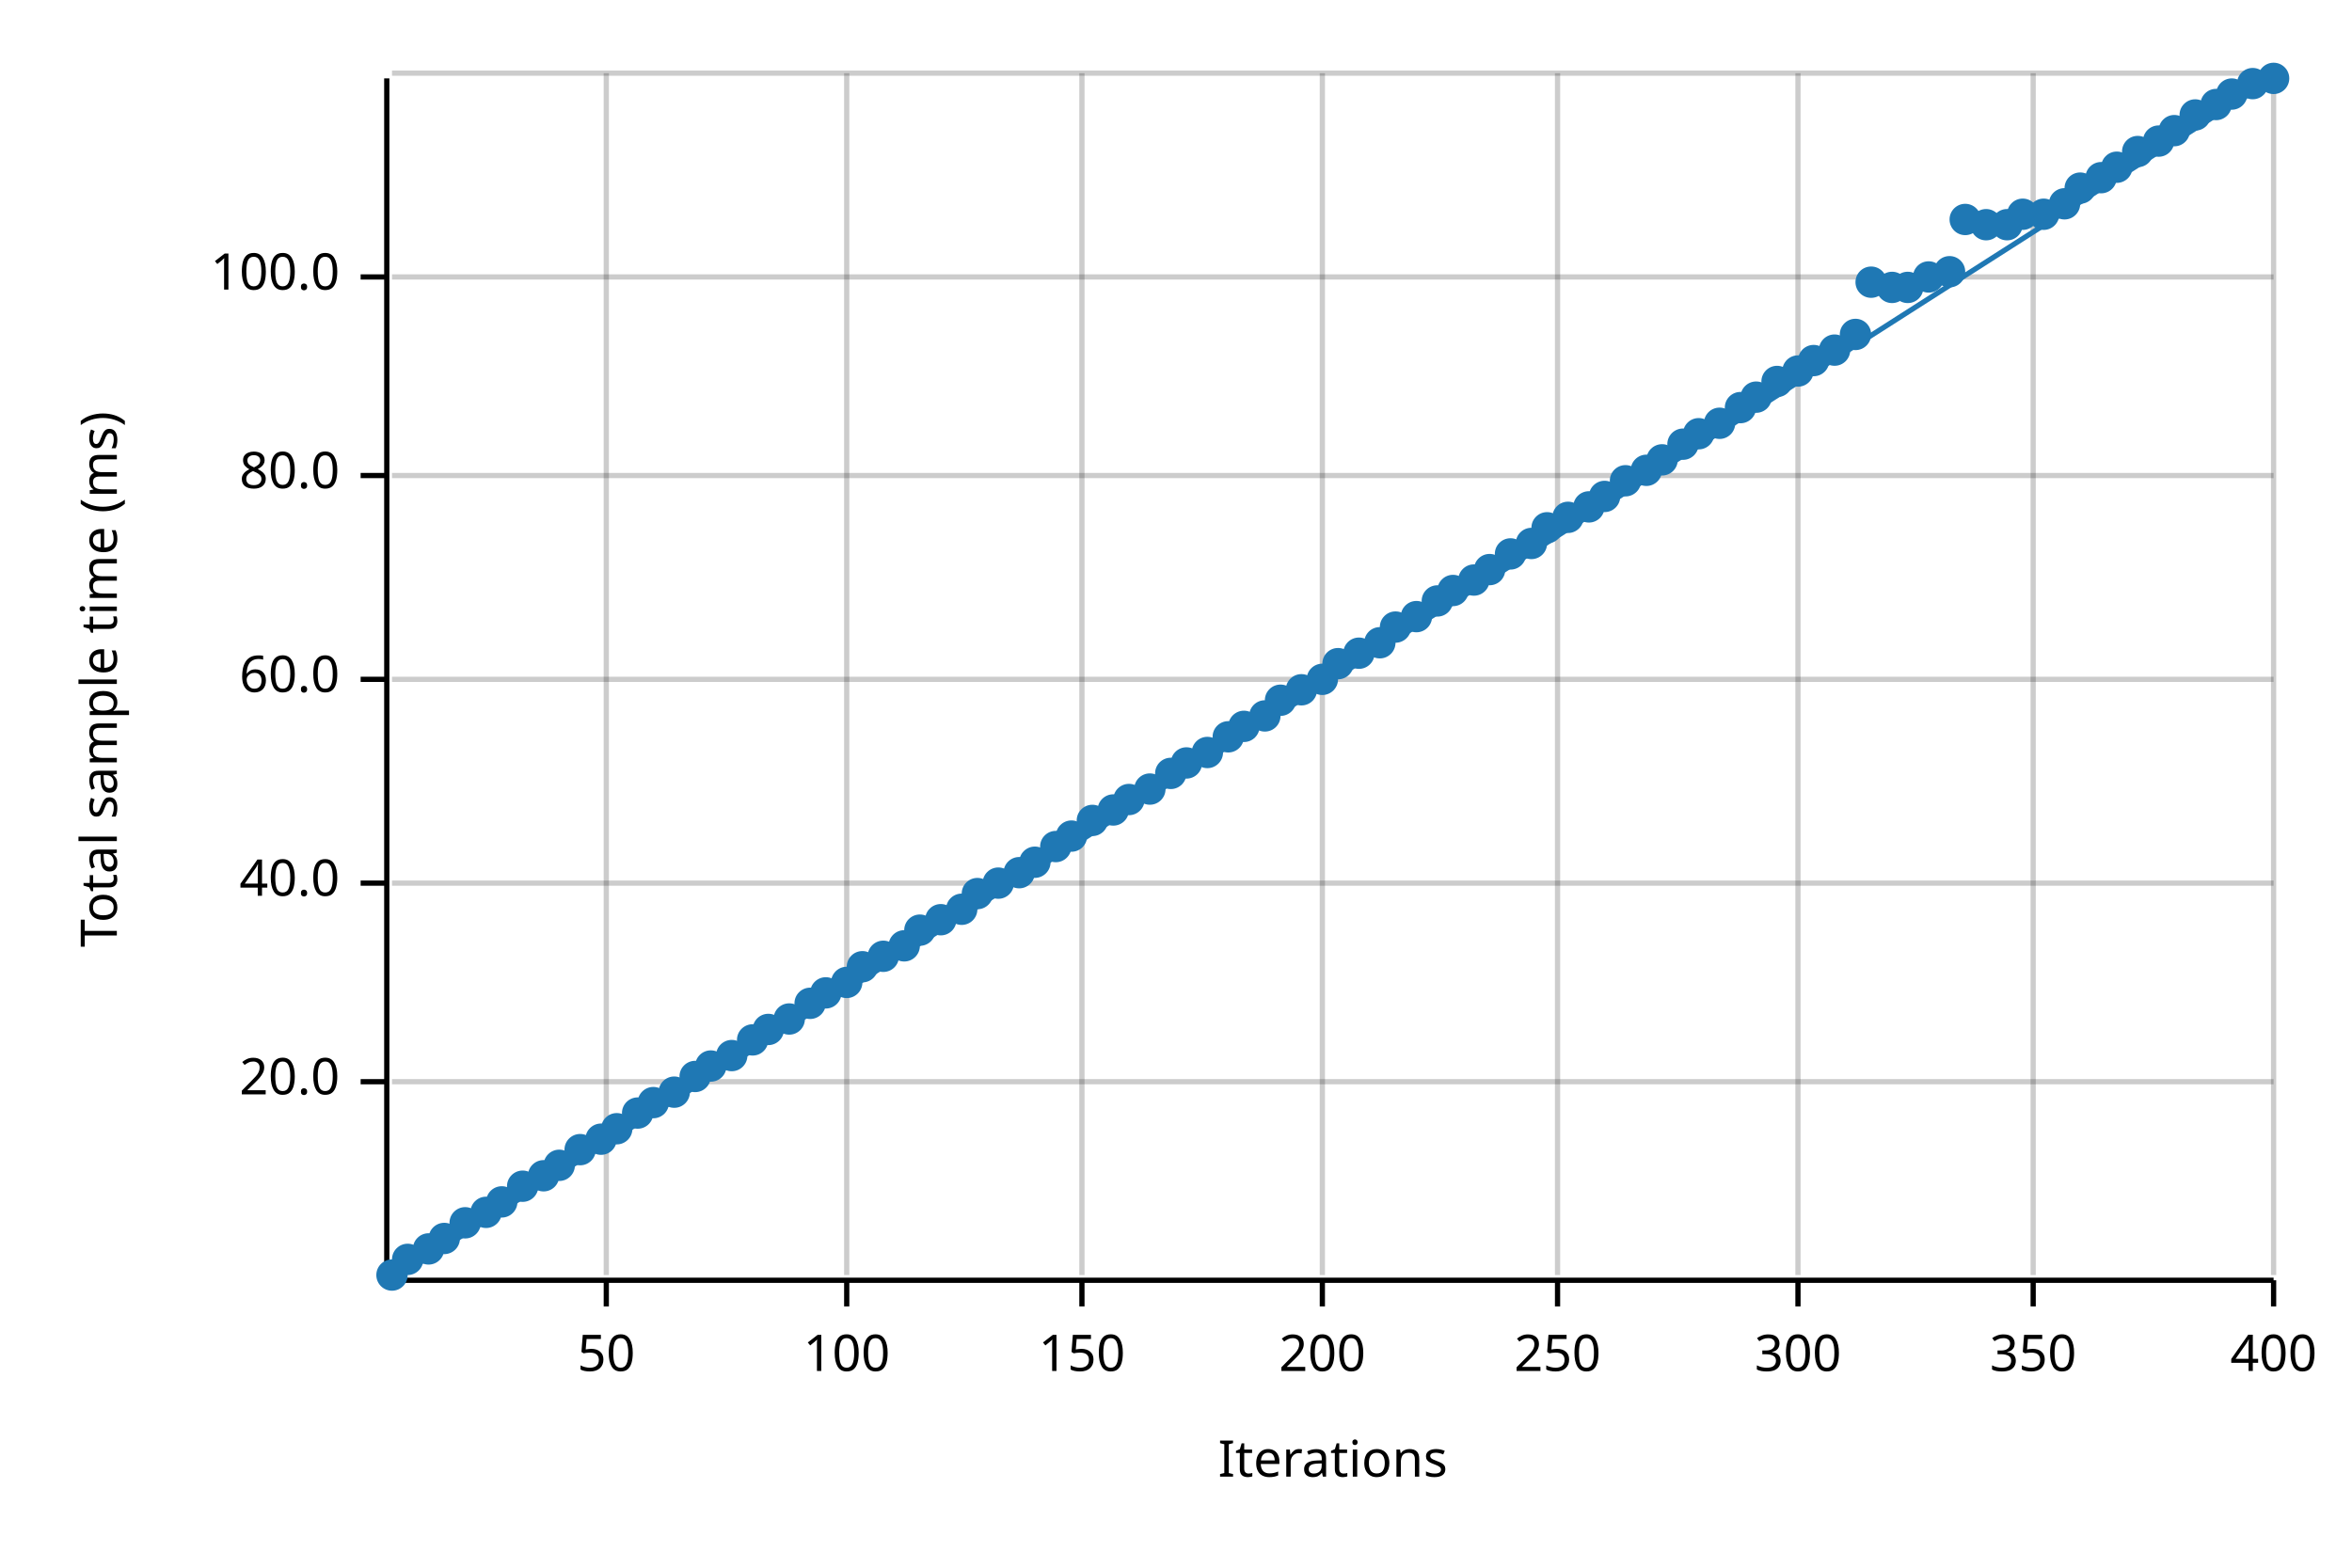
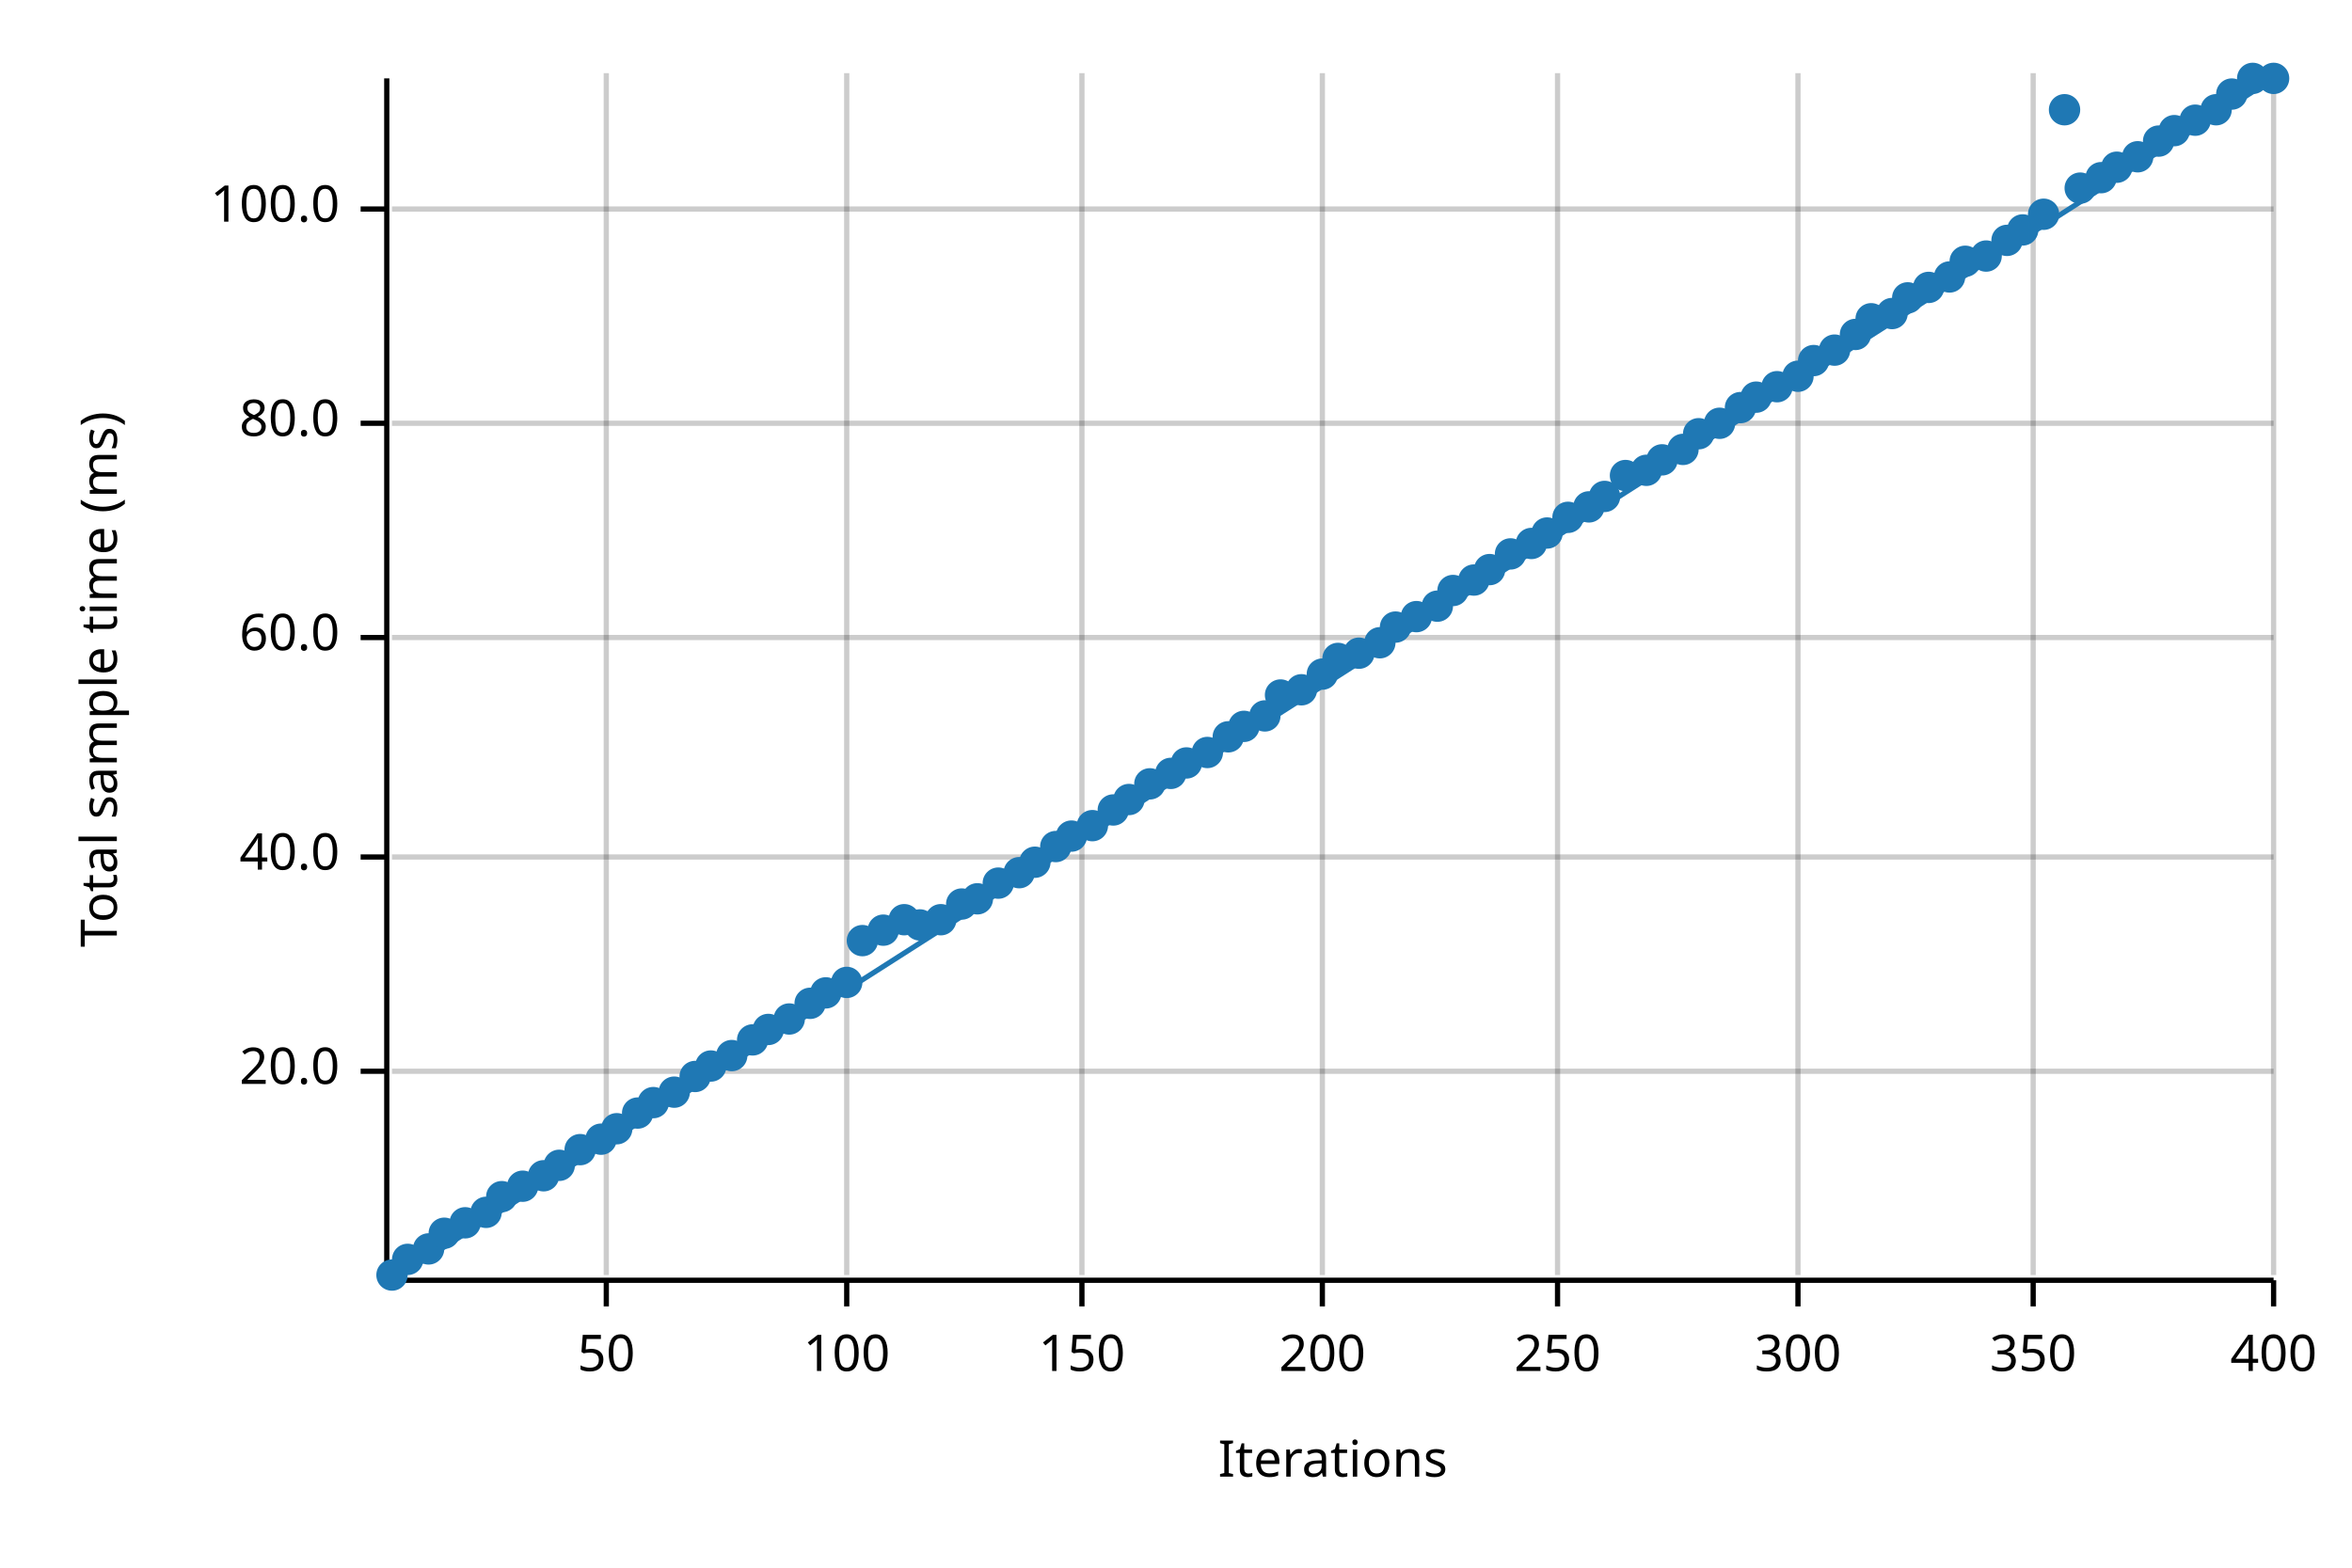
<svg xmlns="http://www.w3.org/2000/svg" width="450" height="300">
  <text x="15" y="130" dy="0.76em" text-anchor="middle" font-family="sans-serif" font-size="9.677" opacity="1" fill="#000000" transform="rotate(270, 15, 130)">
Total sample time (ms)
</text>
  <text x="255" y="285" dy="-0.5ex" text-anchor="middle" font-family="sans-serif" font-size="9.677" opacity="1" fill="#000000">
Iterations
</text>
  <line opacity="0.2" stroke="#000000" stroke-width="1" x1="116" y1="244" x2="116" y2="14" />
  <line opacity="0.2" stroke="#000000" stroke-width="1" x1="162" y1="244" x2="162" y2="14" />
  <line opacity="0.2" stroke="#000000" stroke-width="1" x1="207" y1="244" x2="207" y2="14" />
  <line opacity="0.2" stroke="#000000" stroke-width="1" x1="253" y1="244" x2="253" y2="14" />
  <line opacity="0.2" stroke="#000000" stroke-width="1" x1="298" y1="244" x2="298" y2="14" />
  <line opacity="0.2" stroke="#000000" stroke-width="1" x1="344" y1="244" x2="344" y2="14" />
  <line opacity="0.2" stroke="#000000" stroke-width="1" x1="389" y1="244" x2="389" y2="14" />
  <line opacity="0.2" stroke="#000000" stroke-width="1" x1="435" y1="244" x2="435" y2="14" />
-   <line opacity="0.2" stroke="#000000" stroke-width="1" x1="75" y1="207" x2="435" y2="207" />
-   <line opacity="0.2" stroke="#000000" stroke-width="1" x1="75" y1="169" x2="435" y2="169" />
-   <line opacity="0.2" stroke="#000000" stroke-width="1" x1="75" y1="130" x2="435" y2="130" />
-   <line opacity="0.2" stroke="#000000" stroke-width="1" x1="75" y1="91" x2="435" y2="91" />
-   <line opacity="0.2" stroke="#000000" stroke-width="1" x1="75" y1="53" x2="435" y2="53" />
-   <line opacity="0.2" stroke="#000000" stroke-width="1" x1="75" y1="14" x2="435" y2="14" />
+   <line opacity="0.2" stroke="#000000" stroke-width="1" x1="75" y1="205" x2="435" y2="205" />
+   <line opacity="0.2" stroke="#000000" stroke-width="1" x1="75" y1="164" x2="435" y2="164" />
+   <line opacity="0.2" stroke="#000000" stroke-width="1" x1="75" y1="122" x2="435" y2="122" />
+   <line opacity="0.2" stroke="#000000" stroke-width="1" x1="75" y1="81" x2="435" y2="81" />
+   <line opacity="0.2" stroke="#000000" stroke-width="1" x1="75" y1="40" x2="435" y2="40" />
  <polyline fill="none" opacity="1" stroke="#000000" stroke-width="1" points="74,15 74,245 " />
-   <text x="65" y="207" dy="0.5ex" text-anchor="end" font-family="sans-serif" font-size="9.677" opacity="1" fill="#000000">
+   <text x="65" y="205" dy="0.5ex" text-anchor="end" font-family="sans-serif" font-size="9.677" opacity="1" fill="#000000">
20.0
</text>
-   <polyline fill="none" opacity="1" stroke="#000000" stroke-width="1" points="69,207 74,207 " />
-   <text x="65" y="169" dy="0.5ex" text-anchor="end" font-family="sans-serif" font-size="9.677" opacity="1" fill="#000000">
+   <polyline fill="none" opacity="1" stroke="#000000" stroke-width="1" points="69,205 74,205 " />
+   <text x="65" y="164" dy="0.5ex" text-anchor="end" font-family="sans-serif" font-size="9.677" opacity="1" fill="#000000">
40.0
</text>
-   <polyline fill="none" opacity="1" stroke="#000000" stroke-width="1" points="69,169 74,169 " />
-   <text x="65" y="130" dy="0.5ex" text-anchor="end" font-family="sans-serif" font-size="9.677" opacity="1" fill="#000000">
+   <polyline fill="none" opacity="1" stroke="#000000" stroke-width="1" points="69,164 74,164 " />
+   <text x="65" y="122" dy="0.5ex" text-anchor="end" font-family="sans-serif" font-size="9.677" opacity="1" fill="#000000">
60.0
</text>
-   <polyline fill="none" opacity="1" stroke="#000000" stroke-width="1" points="69,130 74,130 " />
-   <text x="65" y="91" dy="0.5ex" text-anchor="end" font-family="sans-serif" font-size="9.677" opacity="1" fill="#000000">
+   <polyline fill="none" opacity="1" stroke="#000000" stroke-width="1" points="69,122 74,122 " />
+   <text x="65" y="81" dy="0.5ex" text-anchor="end" font-family="sans-serif" font-size="9.677" opacity="1" fill="#000000">
80.0
</text>
-   <polyline fill="none" opacity="1" stroke="#000000" stroke-width="1" points="69,91 74,91 " />
-   <text x="65" y="53" dy="0.5ex" text-anchor="end" font-family="sans-serif" font-size="9.677" opacity="1" fill="#000000">
+   <polyline fill="none" opacity="1" stroke="#000000" stroke-width="1" points="69,81 74,81 " />
+   <text x="65" y="40" dy="0.5ex" text-anchor="end" font-family="sans-serif" font-size="9.677" opacity="1" fill="#000000">
100.0
</text>
-   <polyline fill="none" opacity="1" stroke="#000000" stroke-width="1" points="69,53 74,53 " />
+   <polyline fill="none" opacity="1" stroke="#000000" stroke-width="1" points="69,40 74,40 " />
  <polyline fill="none" opacity="1" stroke="#000000" stroke-width="1" points="75,245 435,245 " />
  <text x="116" y="255" dy="0.76em" text-anchor="middle" font-family="sans-serif" font-size="9.677" opacity="1" fill="#000000">
50
</text>
  <polyline fill="none" opacity="1" stroke="#000000" stroke-width="1" points="116,245 116,250 " />
  <text x="162" y="255" dy="0.76em" text-anchor="middle" font-family="sans-serif" font-size="9.677" opacity="1" fill="#000000">
100
</text>
  <polyline fill="none" opacity="1" stroke="#000000" stroke-width="1" points="162,245 162,250 " />
  <text x="207" y="255" dy="0.76em" text-anchor="middle" font-family="sans-serif" font-size="9.677" opacity="1" fill="#000000">
150
</text>
  <polyline fill="none" opacity="1" stroke="#000000" stroke-width="1" points="207,245 207,250 " />
  <text x="253" y="255" dy="0.76em" text-anchor="middle" font-family="sans-serif" font-size="9.677" opacity="1" fill="#000000">
200
</text>
  <polyline fill="none" opacity="1" stroke="#000000" stroke-width="1" points="253,245 253,250 " />
  <text x="298" y="255" dy="0.76em" text-anchor="middle" font-family="sans-serif" font-size="9.677" opacity="1" fill="#000000">
250
</text>
  <polyline fill="none" opacity="1" stroke="#000000" stroke-width="1" points="298,245 298,250 " />
  <text x="344" y="255" dy="0.76em" text-anchor="middle" font-family="sans-serif" font-size="9.677" opacity="1" fill="#000000">
300
</text>
  <polyline fill="none" opacity="1" stroke="#000000" stroke-width="1" points="344,245 344,250 " />
  <text x="389" y="255" dy="0.76em" text-anchor="middle" font-family="sans-serif" font-size="9.677" opacity="1" fill="#000000">
350
</text>
  <polyline fill="none" opacity="1" stroke="#000000" stroke-width="1" points="389,245 389,250 " />
  <text x="435" y="255" dy="0.76em" text-anchor="middle" font-family="sans-serif" font-size="9.677" opacity="1" fill="#000000">
400
</text>
  <polyline fill="none" opacity="1" stroke="#000000" stroke-width="1" points="435,245 435,250 " />
  <circle cx="75" cy="244" r="3" opacity="1" fill="#1F78B4" stroke="none" />
  <circle cx="78" cy="241" r="3" opacity="1" fill="#1F78B4" stroke="none" />
  <circle cx="82" cy="239" r="3" opacity="1" fill="#1F78B4" stroke="none" />
-   <circle cx="85" cy="237" r="3" opacity="1" fill="#1F78B4" stroke="none" />
+   <circle cx="85" cy="236" r="3" opacity="1" fill="#1F78B4" stroke="none" />
  <circle cx="89" cy="234" r="3" opacity="1" fill="#1F78B4" stroke="none" />
  <circle cx="93" cy="232" r="3" opacity="1" fill="#1F78B4" stroke="none" />
-   <circle cx="96" cy="230" r="3" opacity="1" fill="#1F78B4" stroke="none" />
+   <circle cx="96" cy="229" r="3" opacity="1" fill="#1F78B4" stroke="none" />
  <circle cx="100" cy="227" r="3" opacity="1" fill="#1F78B4" stroke="none" />
  <circle cx="104" cy="225" r="3" opacity="1" fill="#1F78B4" stroke="none" />
  <circle cx="107" cy="223" r="3" opacity="1" fill="#1F78B4" stroke="none" />
  <circle cx="111" cy="220" r="3" opacity="1" fill="#1F78B4" stroke="none" />
  <circle cx="115" cy="218" r="3" opacity="1" fill="#1F78B4" stroke="none" />
  <circle cx="118" cy="216" r="3" opacity="1" fill="#1F78B4" stroke="none" />
  <circle cx="122" cy="213" r="3" opacity="1" fill="#1F78B4" stroke="none" />
  <circle cx="125" cy="211" r="3" opacity="1" fill="#1F78B4" stroke="none" />
  <circle cx="129" cy="209" r="3" opacity="1" fill="#1F78B4" stroke="none" />
  <circle cx="133" cy="206" r="3" opacity="1" fill="#1F78B4" stroke="none" />
  <circle cx="136" cy="204" r="3" opacity="1" fill="#1F78B4" stroke="none" />
  <circle cx="140" cy="202" r="3" opacity="1" fill="#1F78B4" stroke="none" />
  <circle cx="144" cy="199" r="3" opacity="1" fill="#1F78B4" stroke="none" />
  <circle cx="147" cy="197" r="3" opacity="1" fill="#1F78B4" stroke="none" />
  <circle cx="151" cy="195" r="3" opacity="1" fill="#1F78B4" stroke="none" />
  <circle cx="155" cy="192" r="3" opacity="1" fill="#1F78B4" stroke="none" />
  <circle cx="158" cy="190" r="3" opacity="1" fill="#1F78B4" stroke="none" />
  <circle cx="162" cy="188" r="3" opacity="1" fill="#1F78B4" stroke="none" />
-   <circle cx="165" cy="185" r="3" opacity="1" fill="#1F78B4" stroke="none" />
-   <circle cx="169" cy="183" r="3" opacity="1" fill="#1F78B4" stroke="none" />
-   <circle cx="173" cy="181" r="3" opacity="1" fill="#1F78B4" stroke="none" />
-   <circle cx="176" cy="178" r="3" opacity="1" fill="#1F78B4" stroke="none" />
+   <circle cx="165" cy="180" r="3" opacity="1" fill="#1F78B4" stroke="none" />
+   <circle cx="169" cy="178" r="3" opacity="1" fill="#1F78B4" stroke="none" />
+   <circle cx="173" cy="176" r="3" opacity="1" fill="#1F78B4" stroke="none" />
+   <circle cx="176" cy="177" r="3" opacity="1" fill="#1F78B4" stroke="none" />
  <circle cx="180" cy="176" r="3" opacity="1" fill="#1F78B4" stroke="none" />
-   <circle cx="184" cy="174" r="3" opacity="1" fill="#1F78B4" stroke="none" />
-   <circle cx="187" cy="171" r="3" opacity="1" fill="#1F78B4" stroke="none" />
+   <circle cx="184" cy="173" r="3" opacity="1" fill="#1F78B4" stroke="none" />
+   <circle cx="187" cy="172" r="3" opacity="1" fill="#1F78B4" stroke="none" />
  <circle cx="191" cy="169" r="3" opacity="1" fill="#1F78B4" stroke="none" />
  <circle cx="195" cy="167" r="3" opacity="1" fill="#1F78B4" stroke="none" />
  <circle cx="198" cy="165" r="3" opacity="1" fill="#1F78B4" stroke="none" />
  <circle cx="202" cy="162" r="3" opacity="1" fill="#1F78B4" stroke="none" />
  <circle cx="205" cy="160" r="3" opacity="1" fill="#1F78B4" stroke="none" />
-   <circle cx="209" cy="157" r="3" opacity="1" fill="#1F78B4" stroke="none" />
+   <circle cx="209" cy="158" r="3" opacity="1" fill="#1F78B4" stroke="none" />
  <circle cx="213" cy="155" r="3" opacity="1" fill="#1F78B4" stroke="none" />
  <circle cx="216" cy="153" r="3" opacity="1" fill="#1F78B4" stroke="none" />
-   <circle cx="220" cy="151" r="3" opacity="1" fill="#1F78B4" stroke="none" />
+   <circle cx="220" cy="150" r="3" opacity="1" fill="#1F78B4" stroke="none" />
  <circle cx="224" cy="148" r="3" opacity="1" fill="#1F78B4" stroke="none" />
  <circle cx="227" cy="146" r="3" opacity="1" fill="#1F78B4" stroke="none" />
  <circle cx="231" cy="144" r="3" opacity="1" fill="#1F78B4" stroke="none" />
  <circle cx="235" cy="141" r="3" opacity="1" fill="#1F78B4" stroke="none" />
  <circle cx="238" cy="139" r="3" opacity="1" fill="#1F78B4" stroke="none" />
  <circle cx="242" cy="137" r="3" opacity="1" fill="#1F78B4" stroke="none" />
-   <circle cx="245" cy="134" r="3" opacity="1" fill="#1F78B4" stroke="none" />
+   <circle cx="245" cy="133" r="3" opacity="1" fill="#1F78B4" stroke="none" />
  <circle cx="249" cy="132" r="3" opacity="1" fill="#1F78B4" stroke="none" />
-   <circle cx="253" cy="130" r="3" opacity="1" fill="#1F78B4" stroke="none" />
-   <circle cx="256" cy="127" r="3" opacity="1" fill="#1F78B4" stroke="none" />
+   <circle cx="253" cy="129" r="3" opacity="1" fill="#1F78B4" stroke="none" />
+   <circle cx="256" cy="126" r="3" opacity="1" fill="#1F78B4" stroke="none" />
  <circle cx="260" cy="125" r="3" opacity="1" fill="#1F78B4" stroke="none" />
  <circle cx="264" cy="123" r="3" opacity="1" fill="#1F78B4" stroke="none" />
  <circle cx="267" cy="120" r="3" opacity="1" fill="#1F78B4" stroke="none" />
  <circle cx="271" cy="118" r="3" opacity="1" fill="#1F78B4" stroke="none" />
-   <circle cx="275" cy="115" r="3" opacity="1" fill="#1F78B4" stroke="none" />
+   <circle cx="275" cy="116" r="3" opacity="1" fill="#1F78B4" stroke="none" />
  <circle cx="278" cy="113" r="3" opacity="1" fill="#1F78B4" stroke="none" />
  <circle cx="282" cy="111" r="3" opacity="1" fill="#1F78B4" stroke="none" />
  <circle cx="285" cy="109" r="3" opacity="1" fill="#1F78B4" stroke="none" />
  <circle cx="289" cy="106" r="3" opacity="1" fill="#1F78B4" stroke="none" />
  <circle cx="293" cy="104" r="3" opacity="1" fill="#1F78B4" stroke="none" />
-   <circle cx="296" cy="101" r="3" opacity="1" fill="#1F78B4" stroke="none" />
+   <circle cx="296" cy="102" r="3" opacity="1" fill="#1F78B4" stroke="none" />
  <circle cx="300" cy="99" r="3" opacity="1" fill="#1F78B4" stroke="none" />
  <circle cx="304" cy="97" r="3" opacity="1" fill="#1F78B4" stroke="none" />
  <circle cx="307" cy="95" r="3" opacity="1" fill="#1F78B4" stroke="none" />
-   <circle cx="311" cy="92" r="3" opacity="1" fill="#1F78B4" stroke="none" />
+   <circle cx="311" cy="91" r="3" opacity="1" fill="#1F78B4" stroke="none" />
  <circle cx="315" cy="90" r="3" opacity="1" fill="#1F78B4" stroke="none" />
  <circle cx="318" cy="88" r="3" opacity="1" fill="#1F78B4" stroke="none" />
-   <circle cx="322" cy="85" r="3" opacity="1" fill="#1F78B4" stroke="none" />
+   <circle cx="322" cy="86" r="3" opacity="1" fill="#1F78B4" stroke="none" />
  <circle cx="325" cy="83" r="3" opacity="1" fill="#1F78B4" stroke="none" />
  <circle cx="329" cy="81" r="3" opacity="1" fill="#1F78B4" stroke="none" />
  <circle cx="333" cy="78" r="3" opacity="1" fill="#1F78B4" stroke="none" />
  <circle cx="336" cy="76" r="3" opacity="1" fill="#1F78B4" stroke="none" />
-   <circle cx="340" cy="73" r="3" opacity="1" fill="#1F78B4" stroke="none" />
-   <circle cx="344" cy="71" r="3" opacity="1" fill="#1F78B4" stroke="none" />
+   <circle cx="340" cy="74" r="3" opacity="1" fill="#1F78B4" stroke="none" />
+   <circle cx="344" cy="72" r="3" opacity="1" fill="#1F78B4" stroke="none" />
  <circle cx="347" cy="69" r="3" opacity="1" fill="#1F78B4" stroke="none" />
  <circle cx="351" cy="67" r="3" opacity="1" fill="#1F78B4" stroke="none" />
  <circle cx="355" cy="64" r="3" opacity="1" fill="#1F78B4" stroke="none" />
-   <circle cx="358" cy="54" r="3" opacity="1" fill="#1F78B4" stroke="none" />
-   <circle cx="362" cy="55" r="3" opacity="1" fill="#1F78B4" stroke="none" />
-   <circle cx="365" cy="55" r="3" opacity="1" fill="#1F78B4" stroke="none" />
-   <circle cx="369" cy="53" r="3" opacity="1" fill="#1F78B4" stroke="none" />
-   <circle cx="373" cy="52" r="3" opacity="1" fill="#1F78B4" stroke="none" />
-   <circle cx="376" cy="42" r="3" opacity="1" fill="#1F78B4" stroke="none" />
-   <circle cx="380" cy="43" r="3" opacity="1" fill="#1F78B4" stroke="none" />
-   <circle cx="384" cy="43" r="3" opacity="1" fill="#1F78B4" stroke="none" />
-   <circle cx="387" cy="41" r="3" opacity="1" fill="#1F78B4" stroke="none" />
+   <circle cx="358" cy="61" r="3" opacity="1" fill="#1F78B4" stroke="none" />
+   <circle cx="362" cy="60" r="3" opacity="1" fill="#1F78B4" stroke="none" />
+   <circle cx="365" cy="57" r="3" opacity="1" fill="#1F78B4" stroke="none" />
+   <circle cx="369" cy="55" r="3" opacity="1" fill="#1F78B4" stroke="none" />
+   <circle cx="373" cy="53" r="3" opacity="1" fill="#1F78B4" stroke="none" />
+   <circle cx="376" cy="50" r="3" opacity="1" fill="#1F78B4" stroke="none" />
+   <circle cx="380" cy="49" r="3" opacity="1" fill="#1F78B4" stroke="none" />
+   <circle cx="384" cy="46" r="3" opacity="1" fill="#1F78B4" stroke="none" />
+   <circle cx="387" cy="44" r="3" opacity="1" fill="#1F78B4" stroke="none" />
  <circle cx="391" cy="41" r="3" opacity="1" fill="#1F78B4" stroke="none" />
-   <circle cx="395" cy="39" r="3" opacity="1" fill="#1F78B4" stroke="none" />
+   <circle cx="395" cy="21" r="3" opacity="1" fill="#1F78B4" stroke="none" />
  <circle cx="398" cy="36" r="3" opacity="1" fill="#1F78B4" stroke="none" />
  <circle cx="402" cy="34" r="3" opacity="1" fill="#1F78B4" stroke="none" />
  <circle cx="405" cy="32" r="3" opacity="1" fill="#1F78B4" stroke="none" />
-   <circle cx="409" cy="29" r="3" opacity="1" fill="#1F78B4" stroke="none" />
+   <circle cx="409" cy="30" r="3" opacity="1" fill="#1F78B4" stroke="none" />
  <circle cx="413" cy="27" r="3" opacity="1" fill="#1F78B4" stroke="none" />
  <circle cx="416" cy="25" r="3" opacity="1" fill="#1F78B4" stroke="none" />
-   <circle cx="420" cy="22" r="3" opacity="1" fill="#1F78B4" stroke="none" />
-   <circle cx="424" cy="20" r="3" opacity="1" fill="#1F78B4" stroke="none" />
+   <circle cx="420" cy="23" r="3" opacity="1" fill="#1F78B4" stroke="none" />
+   <circle cx="424" cy="21" r="3" opacity="1" fill="#1F78B4" stroke="none" />
  <circle cx="427" cy="18" r="3" opacity="1" fill="#1F78B4" stroke="none" />
-   <circle cx="431" cy="16" r="3" opacity="1" fill="#1F78B4" stroke="none" />
+   <circle cx="431" cy="15" r="3" opacity="1" fill="#1F78B4" stroke="none" />
  <circle cx="435" cy="15" r="3" opacity="1" fill="#1F78B4" stroke="none" />
  <polyline fill="none" opacity="1" stroke="#1F78B4" stroke-width="1" points="75,245 435,15 " />
  <polygon opacity="0.25" fill="#1F78B4" points="75,245 435,15 435,15 " />
</svg>
